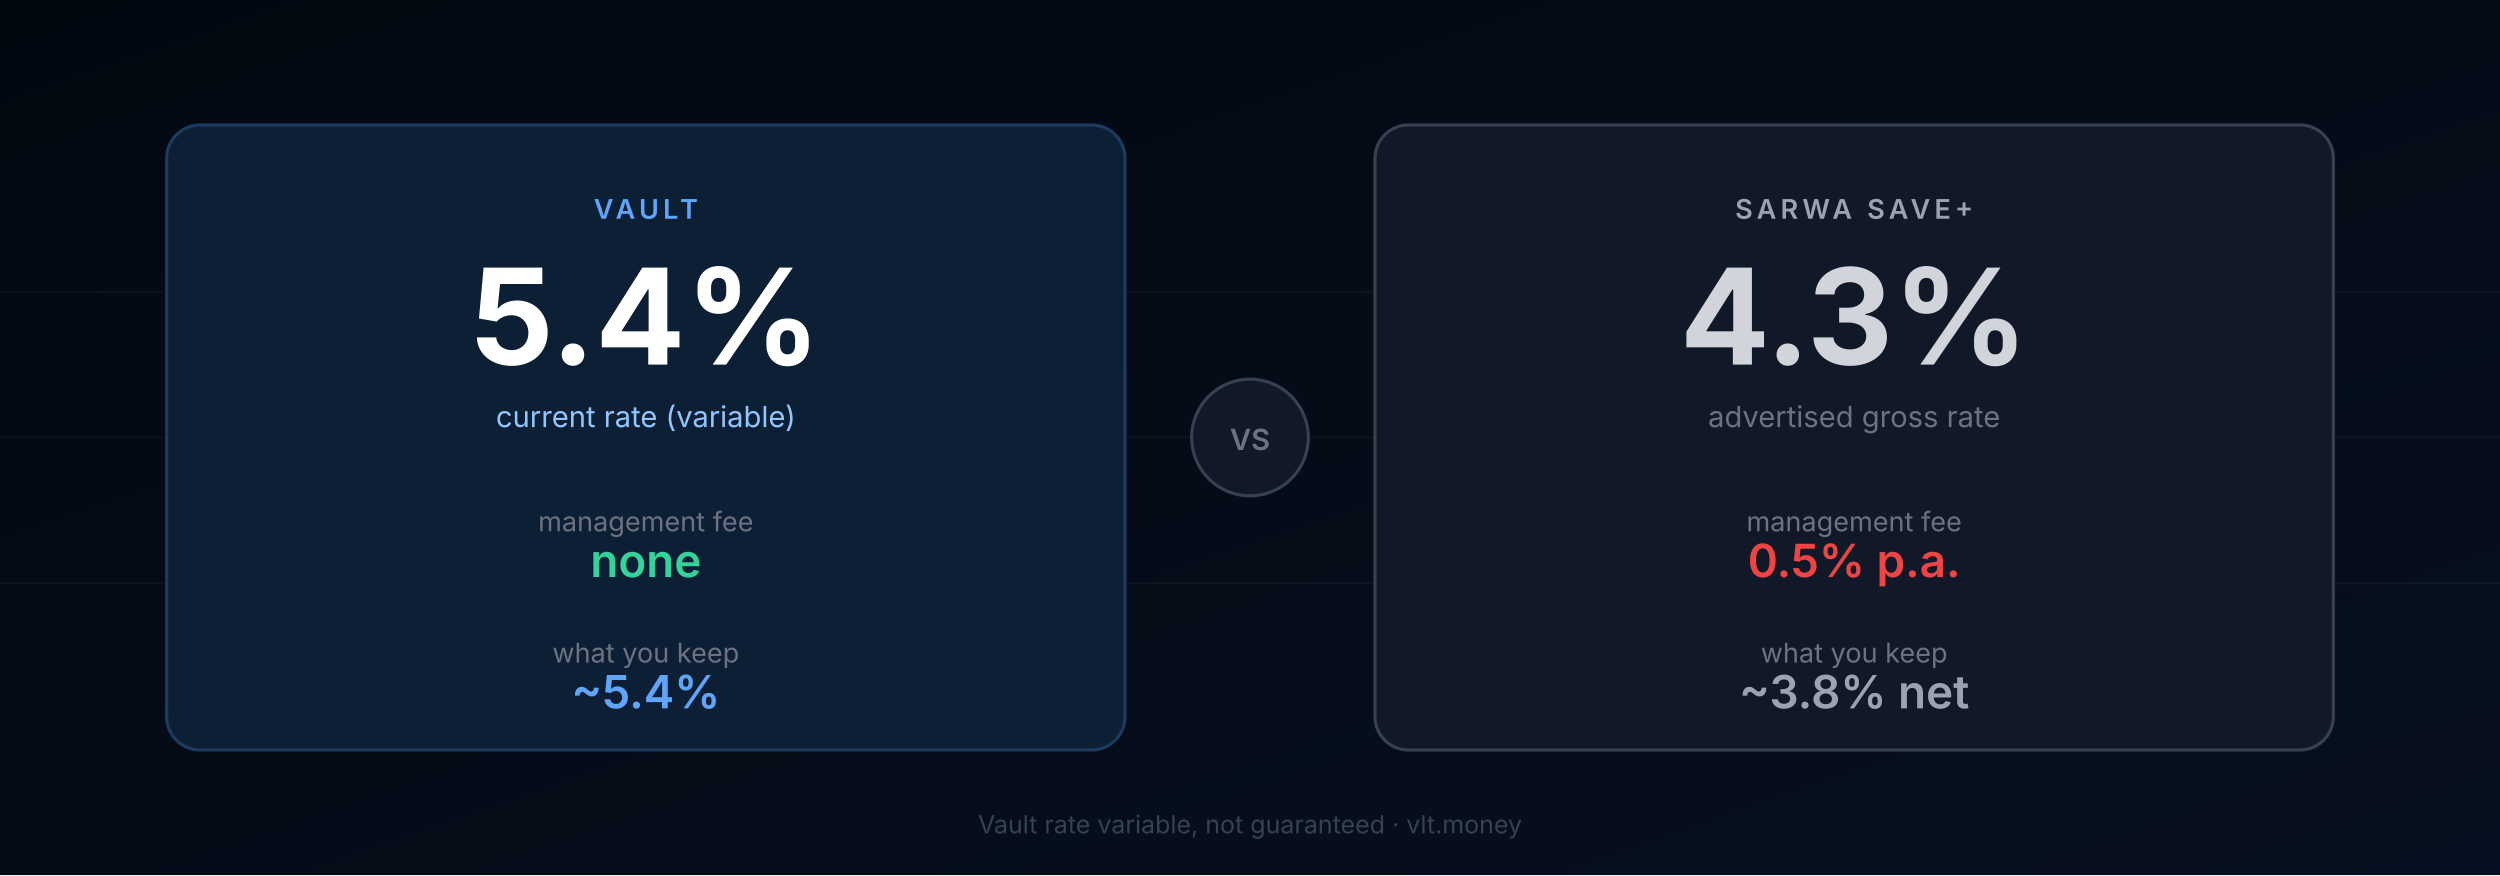
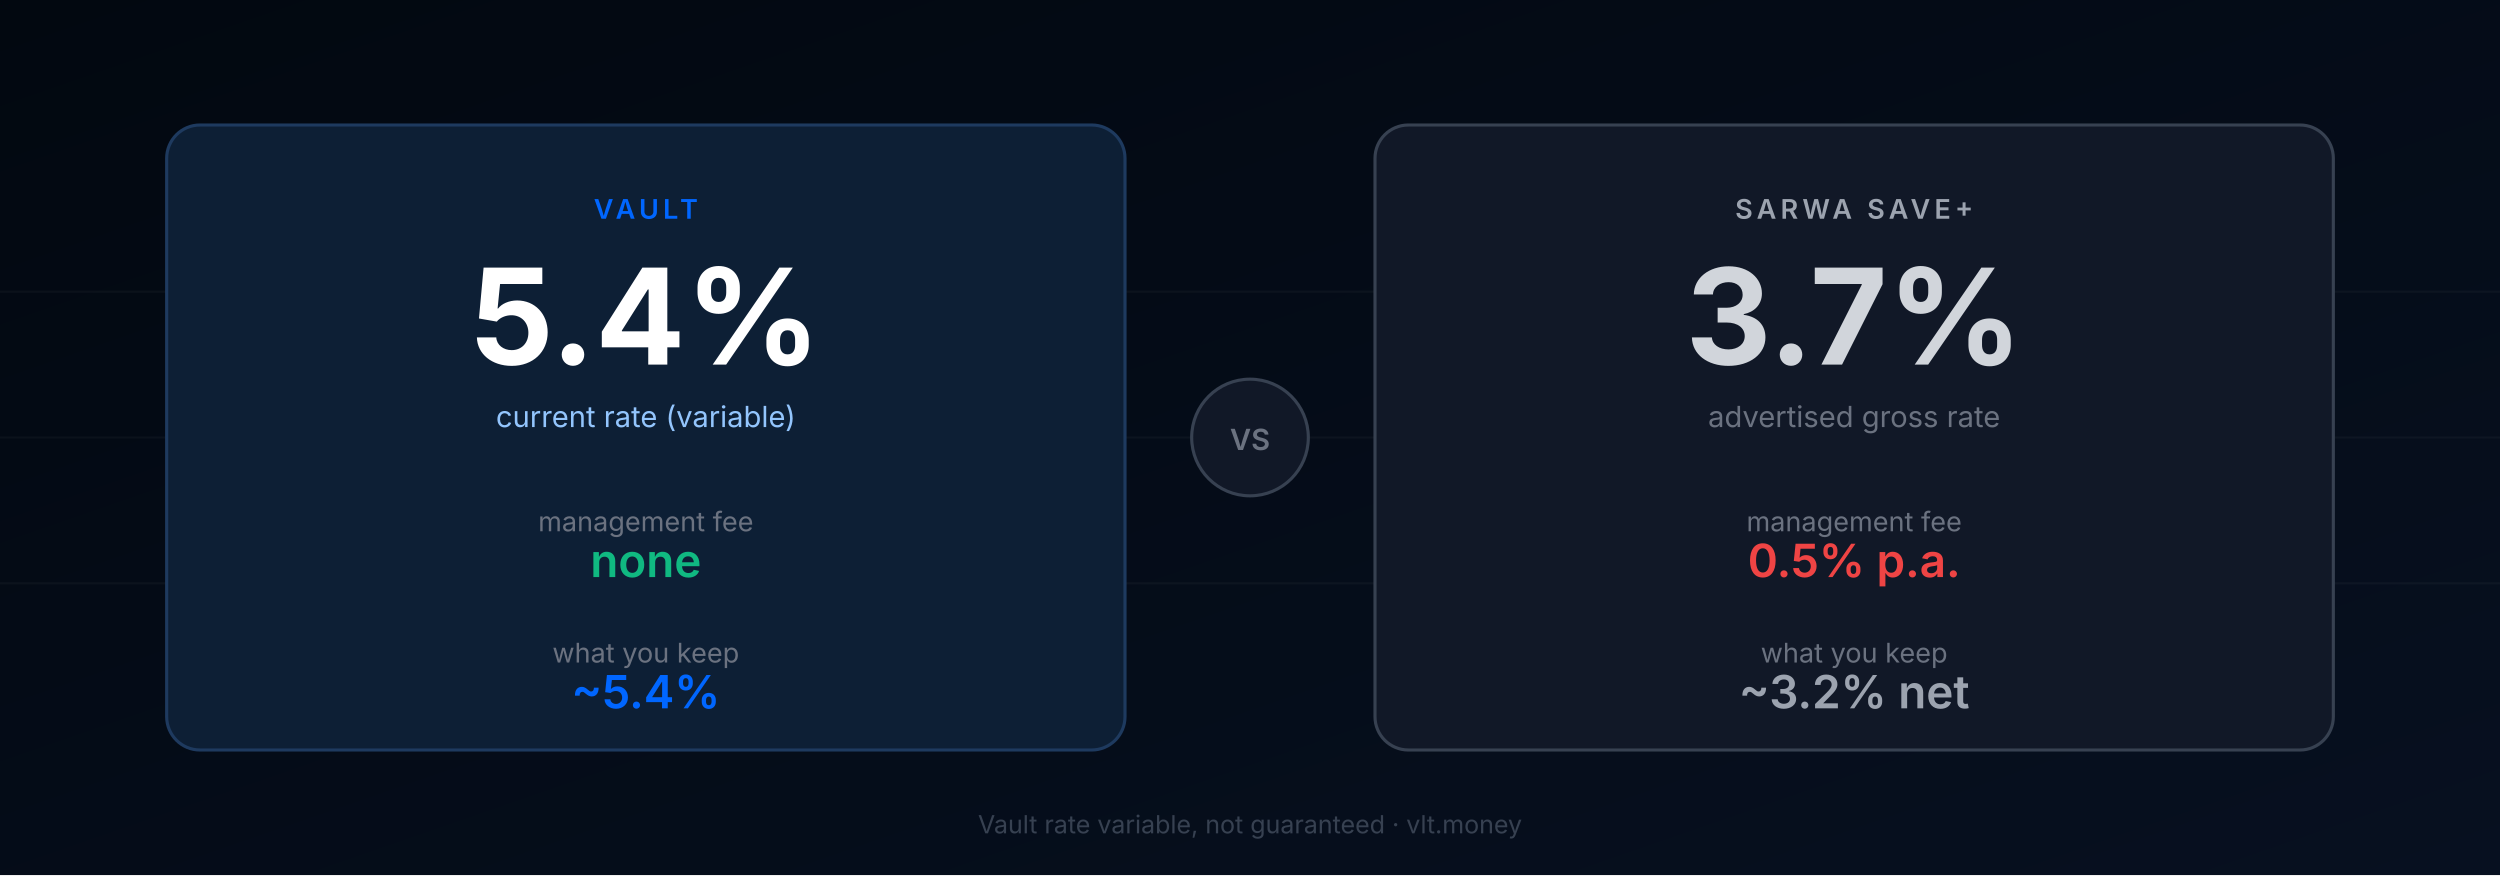
<svg xmlns="http://www.w3.org/2000/svg" viewBox="0 0 1200 420" width="1200" height="420">
  <defs>
    <linearGradient id="bg" x1="0%" y1="0%" x2="100%" y2="100%">
      <stop offset="0%" style="stop-color:#020810" />
      <stop offset="100%" style="stop-color:#071020" />
    </linearGradient>
-     <linearGradient id="vaultBar" x1="0%" y1="0%" x2="0%" y2="100%">
-       <stop offset="0%" style="stop-color:#3B82F6" />
-       <stop offset="100%" style="stop-color:#1D4ED8" />
+     <linearGradient id="vaultBar" x1="0%" y1="0%" x2="100%" y2="0%">
+       <stop offset="0%" style="stop-color:#0066FF" />
+       <stop offset="100%" style="stop-color:#00A3FF" />
    </linearGradient>
    <linearGradient id="sarwaBar" x1="0%" y1="0%" x2="0%" y2="100%">
      <stop offset="0%" style="stop-color:#374151" />
      <stop offset="100%" style="stop-color:#1F2937" />
    </linearGradient>
  </defs>
  <rect width="1200" height="420" fill="url(#bg)" />
  <line x1="0" y1="140" x2="1200" y2="140" stroke="#ffffff08" stroke-width="1" />
  <line x1="0" y1="210" x2="1200" y2="210" stroke="#ffffff08" stroke-width="1" />
  <line x1="0" y1="280" x2="1200" y2="280" stroke="#ffffff08" stroke-width="1" />
  <rect x="80" y="60" width="460" height="300" rx="16" fill="#0D1F35" stroke="#1E3A5F" stroke-width="1.5" />
-   <text x="310" y="105" text-anchor="middle" fill="#60A5FA" font-family="system-ui, -apple-system, sans-serif" font-size="13" font-weight="600" letter-spacing="2">VAULT</text>
+   <text x="310" y="105" text-anchor="middle" fill="#0066FF" font-family="system-ui, -apple-system, sans-serif" font-size="13" font-weight="600" letter-spacing="2">VAULT</text>
  <text x="310" y="175" text-anchor="middle" fill="#ffffff" font-family="system-ui, -apple-system, sans-serif" font-size="64" font-weight="700">5.4%</text>
  <text x="310" y="205" text-anchor="middle" fill="#93C5FD" font-family="system-ui, -apple-system, sans-serif" font-size="14">current rate (variable)</text>
  <text x="310" y="255" text-anchor="middle" fill="#6B7280" font-family="system-ui, -apple-system, sans-serif" font-size="13">management fee</text>
-   <text x="310" y="277" text-anchor="middle" fill="#34D399" font-family="system-ui, -apple-system, sans-serif" font-size="22" font-weight="600">none</text>
+   <text x="310" y="277" text-anchor="middle" fill="#10B981" font-family="system-ui, -apple-system, sans-serif" font-size="22" font-weight="600">none</text>
  <text x="310" y="318" text-anchor="middle" fill="#6B7280" font-family="system-ui, -apple-system, sans-serif" font-size="13">what you keep</text>
-   <text x="310" y="340" text-anchor="middle" fill="#60A5FA" font-family="system-ui, -apple-system, sans-serif" font-size="22" font-weight="600">~5.4%</text>
+   <text x="310" y="340" text-anchor="middle" fill="#0066FF" font-family="system-ui, -apple-system, sans-serif" font-size="22" font-weight="600">~5.4%</text>
  <circle cx="600" cy="210" r="28" fill="#111827" stroke="#374151" stroke-width="1.5" />
  <text x="600" y="216" text-anchor="middle" fill="#6B7280" font-family="system-ui, -apple-system, sans-serif" font-size="14" font-weight="600">VS</text>
  <rect x="660" y="60" width="460" height="300" rx="16" fill="#111827" stroke="#374151" stroke-width="1.5" />
  <text x="890" y="105" text-anchor="middle" fill="#9CA3AF" font-family="system-ui, -apple-system, sans-serif" font-size="13" font-weight="600" letter-spacing="2">SARWA SAVE+</text>
-   <text x="890" y="175" text-anchor="middle" fill="#D1D5DB" font-family="system-ui, -apple-system, sans-serif" font-size="64" font-weight="700">4.3%</text>
+   <text x="890" y="175" text-anchor="middle" fill="#D1D5DB" font-family="system-ui, -apple-system, sans-serif" font-size="64" font-weight="700">3.7%</text>
  <text x="890" y="205" text-anchor="middle" fill="#6B7280" font-family="system-ui, -apple-system, sans-serif" font-size="14">advertised gross rate</text>
  <text x="890" y="255" text-anchor="middle" fill="#6B7280" font-family="system-ui, -apple-system, sans-serif" font-size="13">management fee</text>
  <text x="890" y="277" text-anchor="middle" fill="#EF4444" font-family="system-ui, -apple-system, sans-serif" font-size="22" font-weight="600">0.5% p.a.</text>
  <text x="890" y="318" text-anchor="middle" fill="#6B7280" font-family="system-ui, -apple-system, sans-serif" font-size="13">what you keep</text>
-   <text x="890" y="340" text-anchor="middle" fill="#9CA3AF" font-family="system-ui, -apple-system, sans-serif" font-size="22" font-weight="600">~3.8% net</text>
+   <text x="890" y="340" text-anchor="middle" fill="#9CA3AF" font-family="system-ui, -apple-system, sans-serif" font-size="22" font-weight="600">~3.2% net</text>
  <text x="600" y="400" text-anchor="middle" fill="#374151" font-family="system-ui, -apple-system, sans-serif" font-size="12">Vault rate variable, not guaranteed · vlt.money</text>
</svg>
